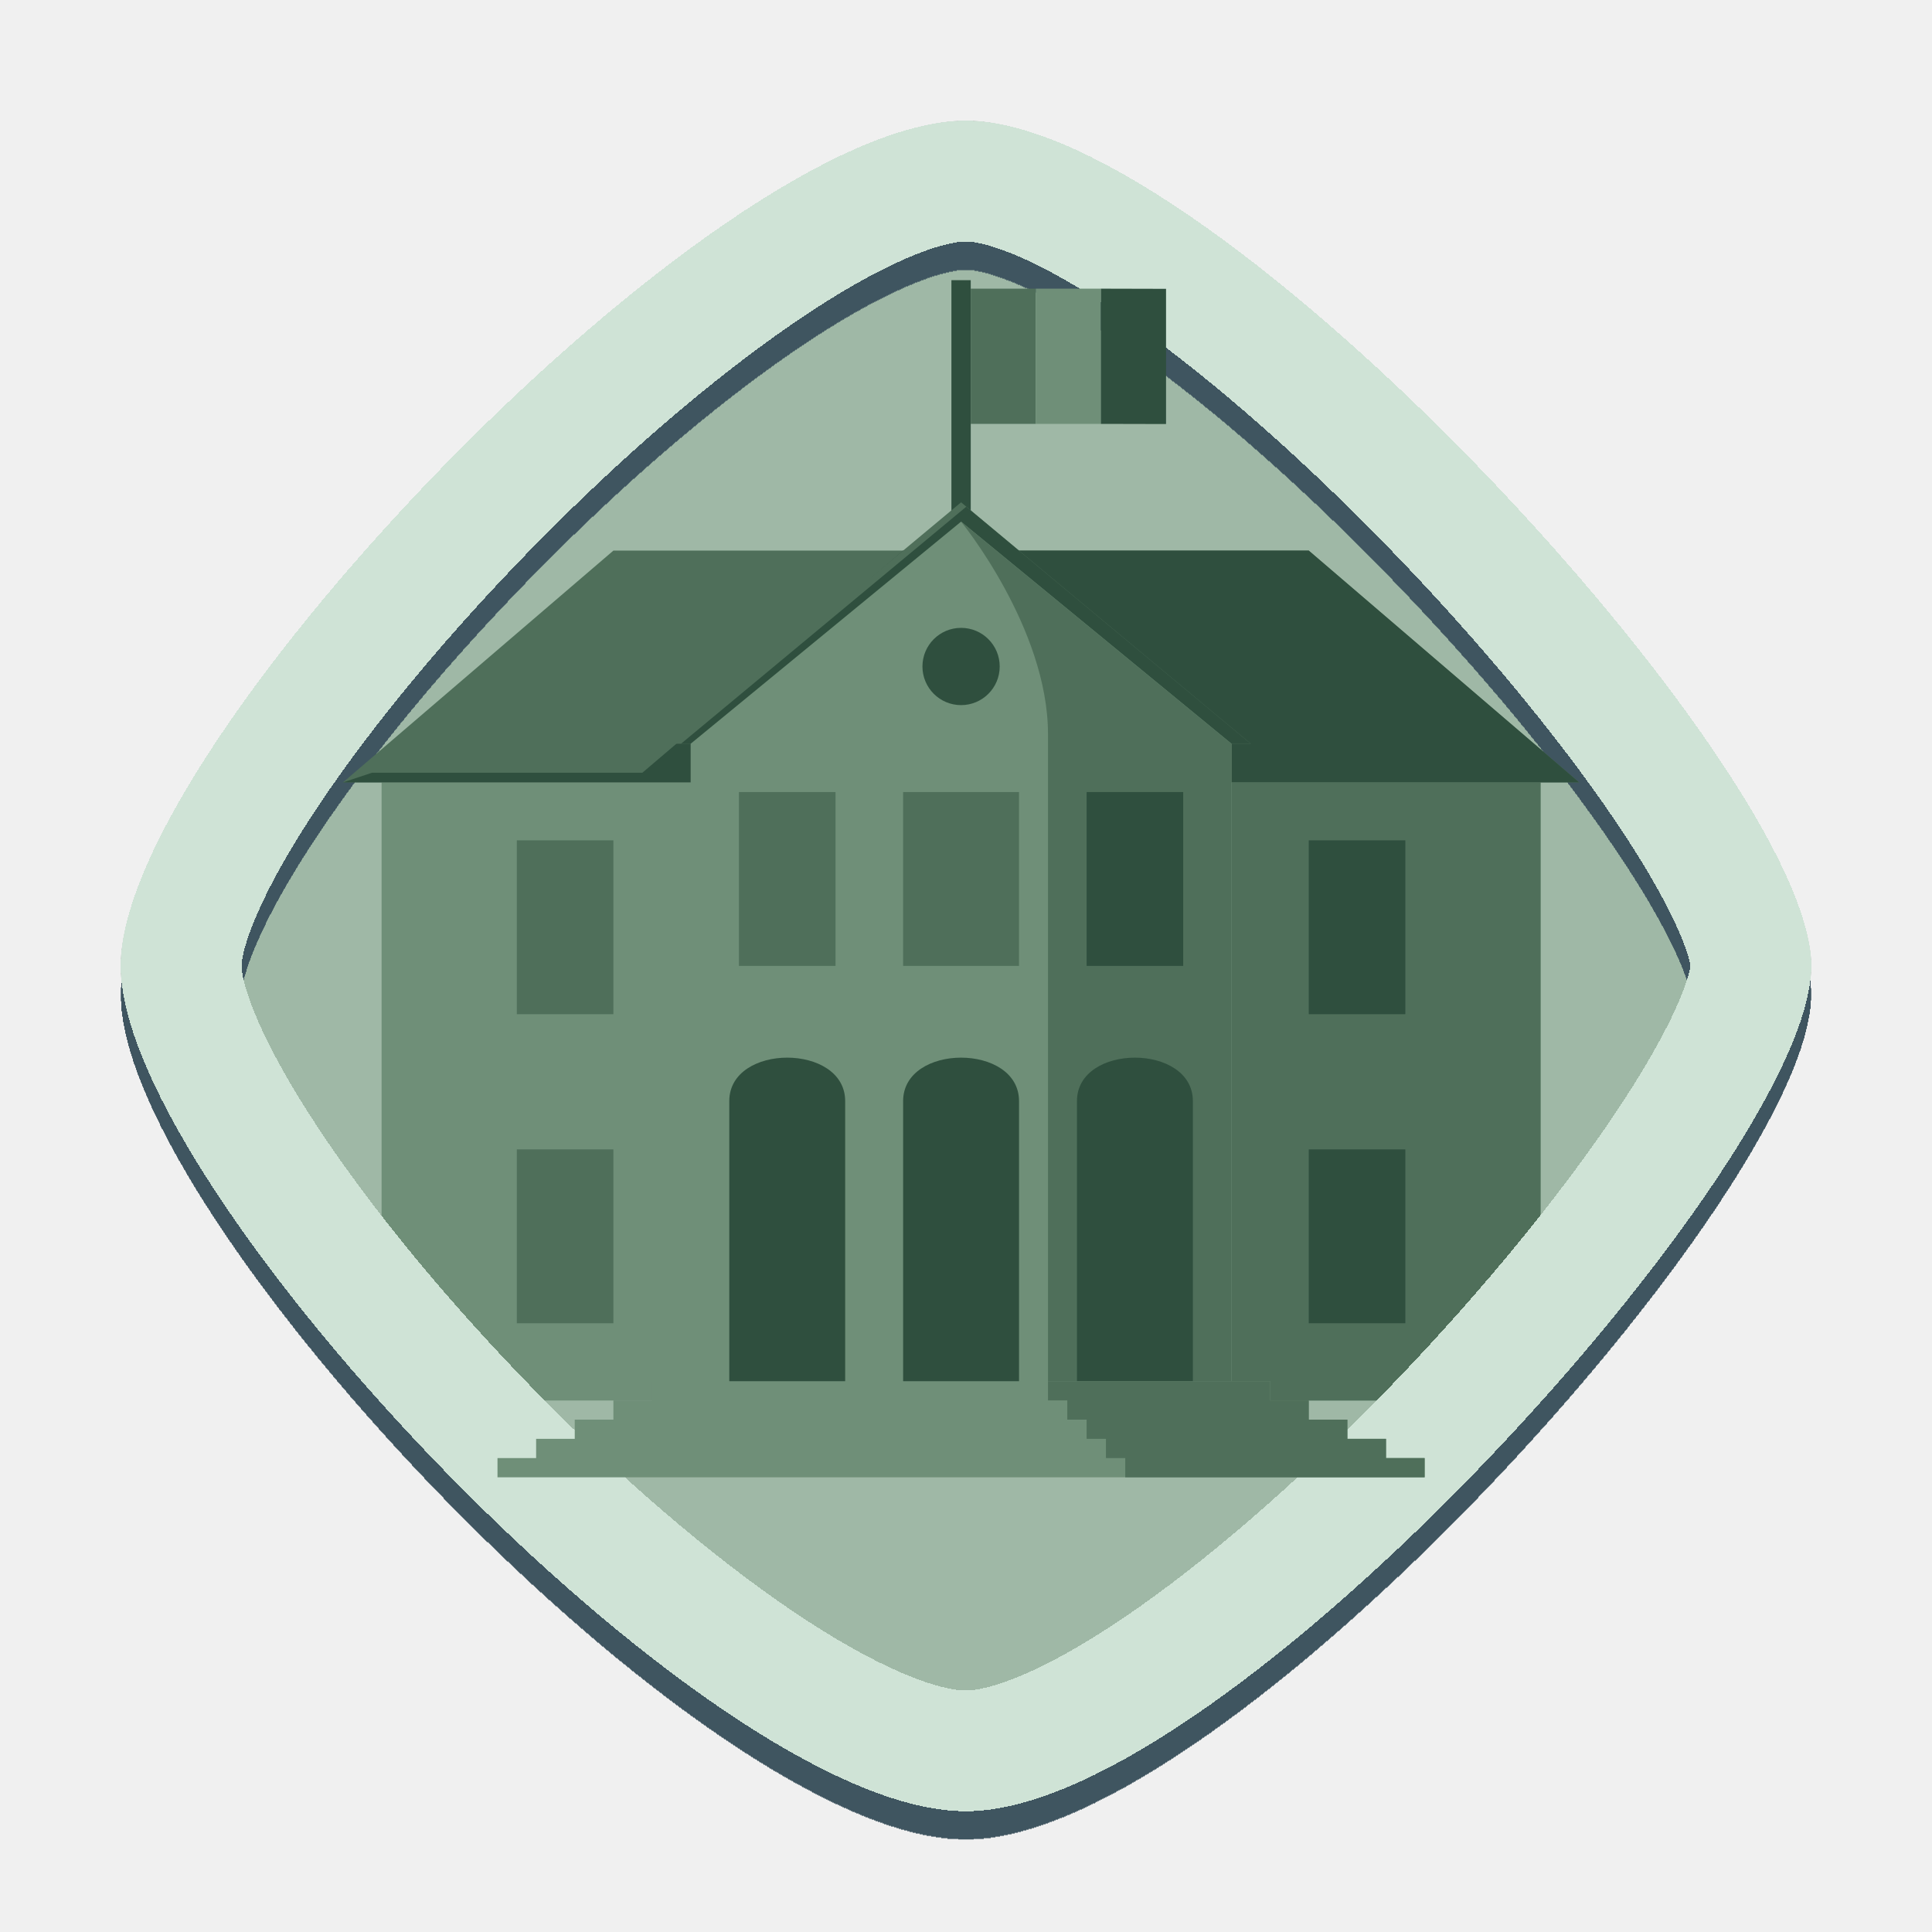
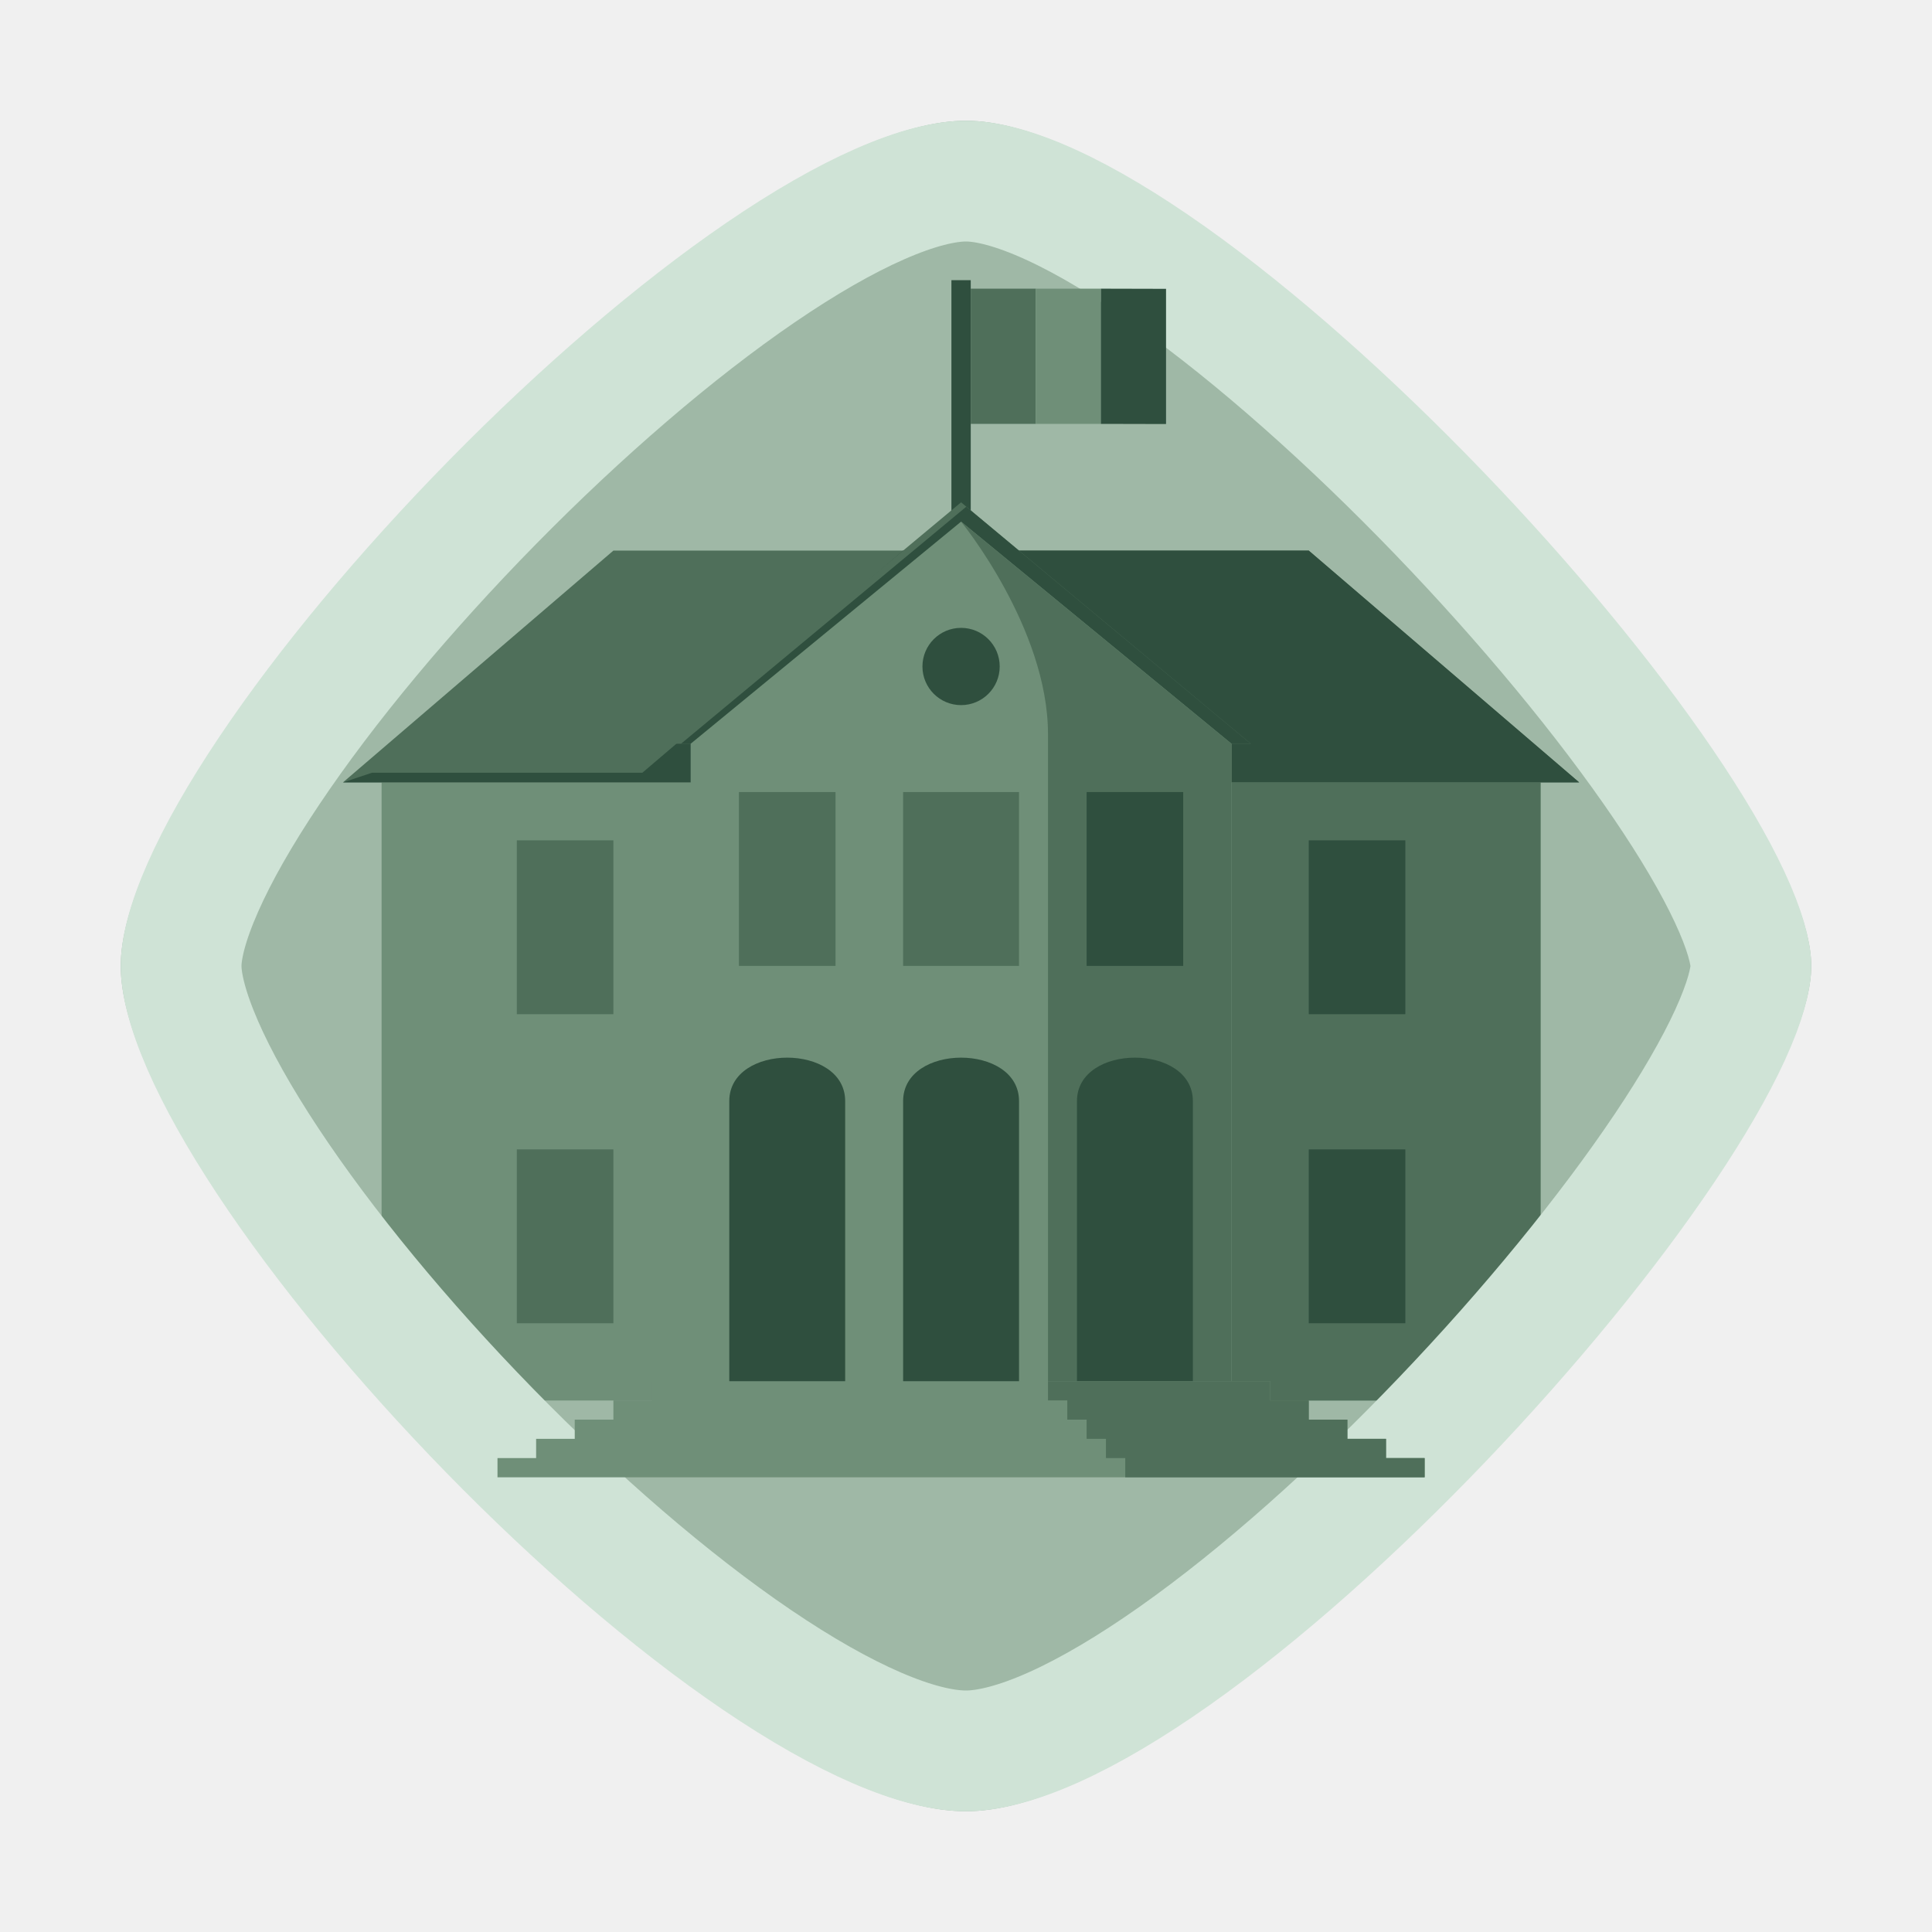
<svg xmlns="http://www.w3.org/2000/svg" width="2048" height="2048" viewBox="0 0 2048 2048" fill="none">
  <g clip-path="url(#clip0_1100_1872)">
    <path d="M1024 128C1284.89 128 1920 821.69 1920 1024C1920 1226.31 1295.54 1920 1024 1920C752.46 1920 128 1258.27 128 1024C128 789.73 763.12 128 1024 128Z" fill="#9FB8A6" />
-     <path d="M1633.05 829.37H404.51V1484.59H1633.05V829.37Z" fill="#6F8F78" />
+     <path d="M1633.05 829.37H404.512V1484.59H1633.05V829.37Z" fill="#6F8F78" />
    <path d="M1633.05 829.37H1305.44V1484.59H1633.05V829.37Z" fill="#4F6F5A" />
-     <g filter="url(#filter0_d_1100_1872)">
-       <path d="M1240.46 292.44C1332 357.34 1432.07 446.8 1525 543.28C1617.93 639.76 1702.32 741.76 1763.1 831.1C1793.54 875.81 1817.42 916.41 1833.47 950.86C1850.16 986.6 1856 1010.7 1856 1024C1856 1037.49 1850.18 1061.69 1833.79 1097.41C1817.96 1131.87 1794.44 1172.47 1764.42 1217.16C1704.42 1306.47 1621 1408.46 1528.82 1504.84C1436.64 1601.22 1337 1690.64 1245 1755.46C1199 1787.88 1155.93 1813.46 1117.41 1830.8C1078.34 1848.37 1047.11 1856 1023.99 1856C973.99 1856 896.73 1823.57 802.22 1759.38C710.38 1697 610.86 1610.6 518.81 1516.29C426.76 1421.98 343.57 1321.22 283.81 1230.79C253.91 1185.56 230.47 1143.79 214.67 1107.46C198.52 1070.3 192 1042.46 192 1024C192 1005.54 198.58 978 215 940.8C231 904.46 254.82 862.71 285.13 817.46C345.69 727 429.88 626.19 522.61 531.83C615.34 437.47 715.28 351 806.77 288.53C852.51 257.3 895.22 232.72 933.15 216.1C971.65 199.22 1002 192 1024 192C1045.51 192 1075.56 199.43 1114.08 217.05C1152 234.38 1194.68 260 1240.46 292.44Z" stroke="#CFE3D6" stroke-width="128" shape-rendering="crispEdges" />
-     </g>
-     <path d="M1674 829.37H363.561L650.221 583.66H1387.34L1674 829.37Z" fill="#4F6F5A" />
-     <path d="M363.561 829.37L394.271 819.13H680.931L957.351 583.66H1387.34L1674 829.37H363.561Z" fill="#2F4F3E" />
+     <path d="M1240.46 292.44C1332 357.34 1432.07 446.8 1525 543.28C1617.93 639.76 1702.32 741.76 1763.1 831.1C1793.54 875.81 1817.42 916.41 1833.47 950.86C1850.16 986.6 1856 1010.7 1856 1024C1856 1037.49 1850.18 1061.69 1833.79 1097.41C1817.96 1131.87 1794.44 1172.47 1764.42 1217.16C1704.42 1306.47 1621 1408.46 1528.82 1504.84C1436.64 1601.22 1337 1690.64 1245 1755.46C1199 1787.88 1155.93 1813.46 1117.41 1830.8C1078.34 1848.37 1047.11 1856 1023.99 1856C973.99 1856 896.73 1823.57 802.22 1759.38C710.38 1697 610.86 1610.6 518.81 1516.29C426.76 1421.98 343.57 1321.22 283.81 1230.79C253.91 1185.56 230.47 1143.79 214.67 1107.46C198.52 1070.3 192 1042.46 192 1024C192 1005.54 198.58 978 215 940.8C231 904.46 254.82 862.71 285.13 817.46C345.69 727 429.88 626.19 522.61 531.83C615.34 437.47 715.28 351 806.77 288.53C852.51 257.3 895.22 232.72 933.15 216.1C971.65 199.22 1002 192 1024 192C1045.51 192 1075.56 199.43 1114.08 217.05C1152 234.38 1194.68 260 1240.46 292.44Z" stroke="#CFE3D6" stroke-width="128" />
+     <path d="M1674 829.37H363.559L650.219 583.66H1387.34L1674 829.37Z" fill="#4F6F5A" />
+     <path d="M363.559 829.37L394.269 819.13H680.929L957.349 583.66H1387.34L1674 829.37H363.559Z" fill="#2F4F3E" />
    <path d="M1029.02 297H1008.54V583.66H1029.02V297Z" fill="#2F4F3E" />
    <path d="M711.641 788.42L1018.78 532.47L1325.91 788.42H711.641Z" fill="#4F6F5A" />
-     <path d="M721.881 788.42L1024.26 537.15L1325.91 788.42H721.881Z" fill="#2F4F3E" />
-     <path d="M1018.78 552.95L732.119 788.42V1464.11H1305.44V788.42L1018.78 552.95Z" fill="#6F8F78" />
+     <path d="M721.879 788.42L1024.26 537.15L1325.91 788.42H721.879Z" fill="#2F4F3E" />
+     <path d="M1018.78 552.95L732.121 788.42V1464.11H1305.44V788.42L1018.78 552.95Z" fill="#6F8F78" />
    <path d="M1305.44 788.42L1018.78 553C1018.78 553 1110.92 665.61 1110.92 778.23V1464.16H1305.44V788.42Z" fill="#4F6F5A" />
    <path d="M650.22 890.79H547.84V1075.07H650.22V890.79Z" fill="#4F6F5A" />
    <path d="M650.22 1218.41H547.84V1402.69H650.22V1218.41Z" fill="#4F6F5A" />
    <path d="M1489.72 890.79H1387.34V1075.07H1489.72V890.79Z" fill="#2F4F3E" />
    <path d="M1489.72 1218.41H1387.34V1402.69H1489.72V1218.41Z" fill="#2F4F3E" />
    <path d="M1346.39 1464.11H691.169V1484.49H650.219V1504.87H609.259V1525.24H568.309V1545.62H527.359V1566H1510.19V1545.62H1469.24V1525.24H1428.29V1504.87H1387.34V1484.49H1346.39V1464.11Z" fill="#6F8F78" />
-     <path d="M1080.2 839.61H957.35V1023.89H1080.2V839.61Z" fill="#4F6F5A" />
-     <path d="M885.691 839.61H783.311V1023.89H885.691V839.61Z" fill="#4F6F5A" />
+     <path d="M1080.2 839.61H957.352V1023.89H1080.2V839.61Z" fill="#4F6F5A" />
+     <path d="M885.689 839.61H783.309V1023.89H885.689V839.61Z" fill="#4F6F5A" />
    <path d="M1254.25 839.61H1151.87V1023.89H1254.25V839.61Z" fill="#2F4F3E" />
    <path d="M1098 306H1029.02V449.33H1098V306Z" fill="#4F6F5A" />
    <path d="M1166.98 306H1098V449.33H1166.98V306Z" fill="#6F8F78" />
    <path d="M1166.98 306L1236.05 306.17V449.49L1166.98 449.33V306Z" fill="#2F4F3E" />
-     <path d="M1018.78 747.46C1041.4 747.46 1059.73 729.126 1059.73 706.51C1059.73 683.894 1041.4 665.56 1018.78 665.56C996.164 665.56 977.83 683.894 977.83 706.51C977.83 729.126 996.164 747.46 1018.78 747.46Z" fill="#2F4F3E" />
-     <path d="M1080.21 1464.11H957.35V1167.22C957.35 1105.79 1080.21 1105.79 1080.21 1167.22V1464.11Z" fill="#2F4F3E" />
+     <path d="M1018.78 747.46C1041.39 747.46 1059.73 729.126 1059.73 706.51C1059.73 683.894 1041.39 665.56 1018.78 665.56C996.162 665.56 977.828 683.894 977.828 706.51C977.828 729.126 996.162 747.46 1018.78 747.46Z" fill="#2F4F3E" />
+     <path d="M1080.21 1464.11H957.352V1167.22C957.352 1105.79 1080.21 1105.79 1080.21 1167.22V1464.11Z" fill="#2F4F3E" />
    <path d="M1264.49 1464.11H1141.63V1167.22C1141.63 1105.79 1264.49 1105.79 1264.49 1167.22V1464.11Z" fill="#2F4F3E" />
    <path d="M895.92 1464.11H773.07V1167.22C773.07 1105.79 895.92 1105.79 895.92 1167.22V1464.11Z" fill="#2F4F3E" />
    <path d="M1510.19 1566H1192.82V1545.62H1172.35V1525.24H1151.87V1504.87H1131.39V1484.49H1110.92V1464.11H1346.39V1484.49H1387.34V1504.87H1428.29V1525.24H1469.24V1545.62H1510.19V1566Z" fill="#4F6F5A" />
  </g>
  <defs>
-     <filter id="filter0_d_1100_1872" x="128" y="128" width="1792" height="1822" filterUnits="userSpaceOnUse" color-interpolation-filters="sRGB">
-       <feFlood flood-opacity="0" result="BackgroundImageFix" />
-       <feColorMatrix in="SourceAlpha" type="matrix" values="0 0 0 0 0 0 0 0 0 0 0 0 0 0 0 0 0 0 127 0" result="hardAlpha" />
-       <feOffset dy="30" />
-       <feComposite in2="hardAlpha" operator="out" />
-       <feColorMatrix type="matrix" values="0 0 0 0 0.247 0 0 0 0 0.333 0 0 0 0 0.376 0 0 0 1 0" />
-       <feBlend mode="normal" in2="BackgroundImageFix" result="effect1_dropShadow_1100_1872" />
-       <feBlend mode="normal" in="SourceGraphic" in2="effect1_dropShadow_1100_1872" result="shape" />
-     </filter>
    <clipPath id="clip0_1100_1872">
      <rect width="2048" height="2048" fill="white" />
    </clipPath>
  </defs>
</svg>
